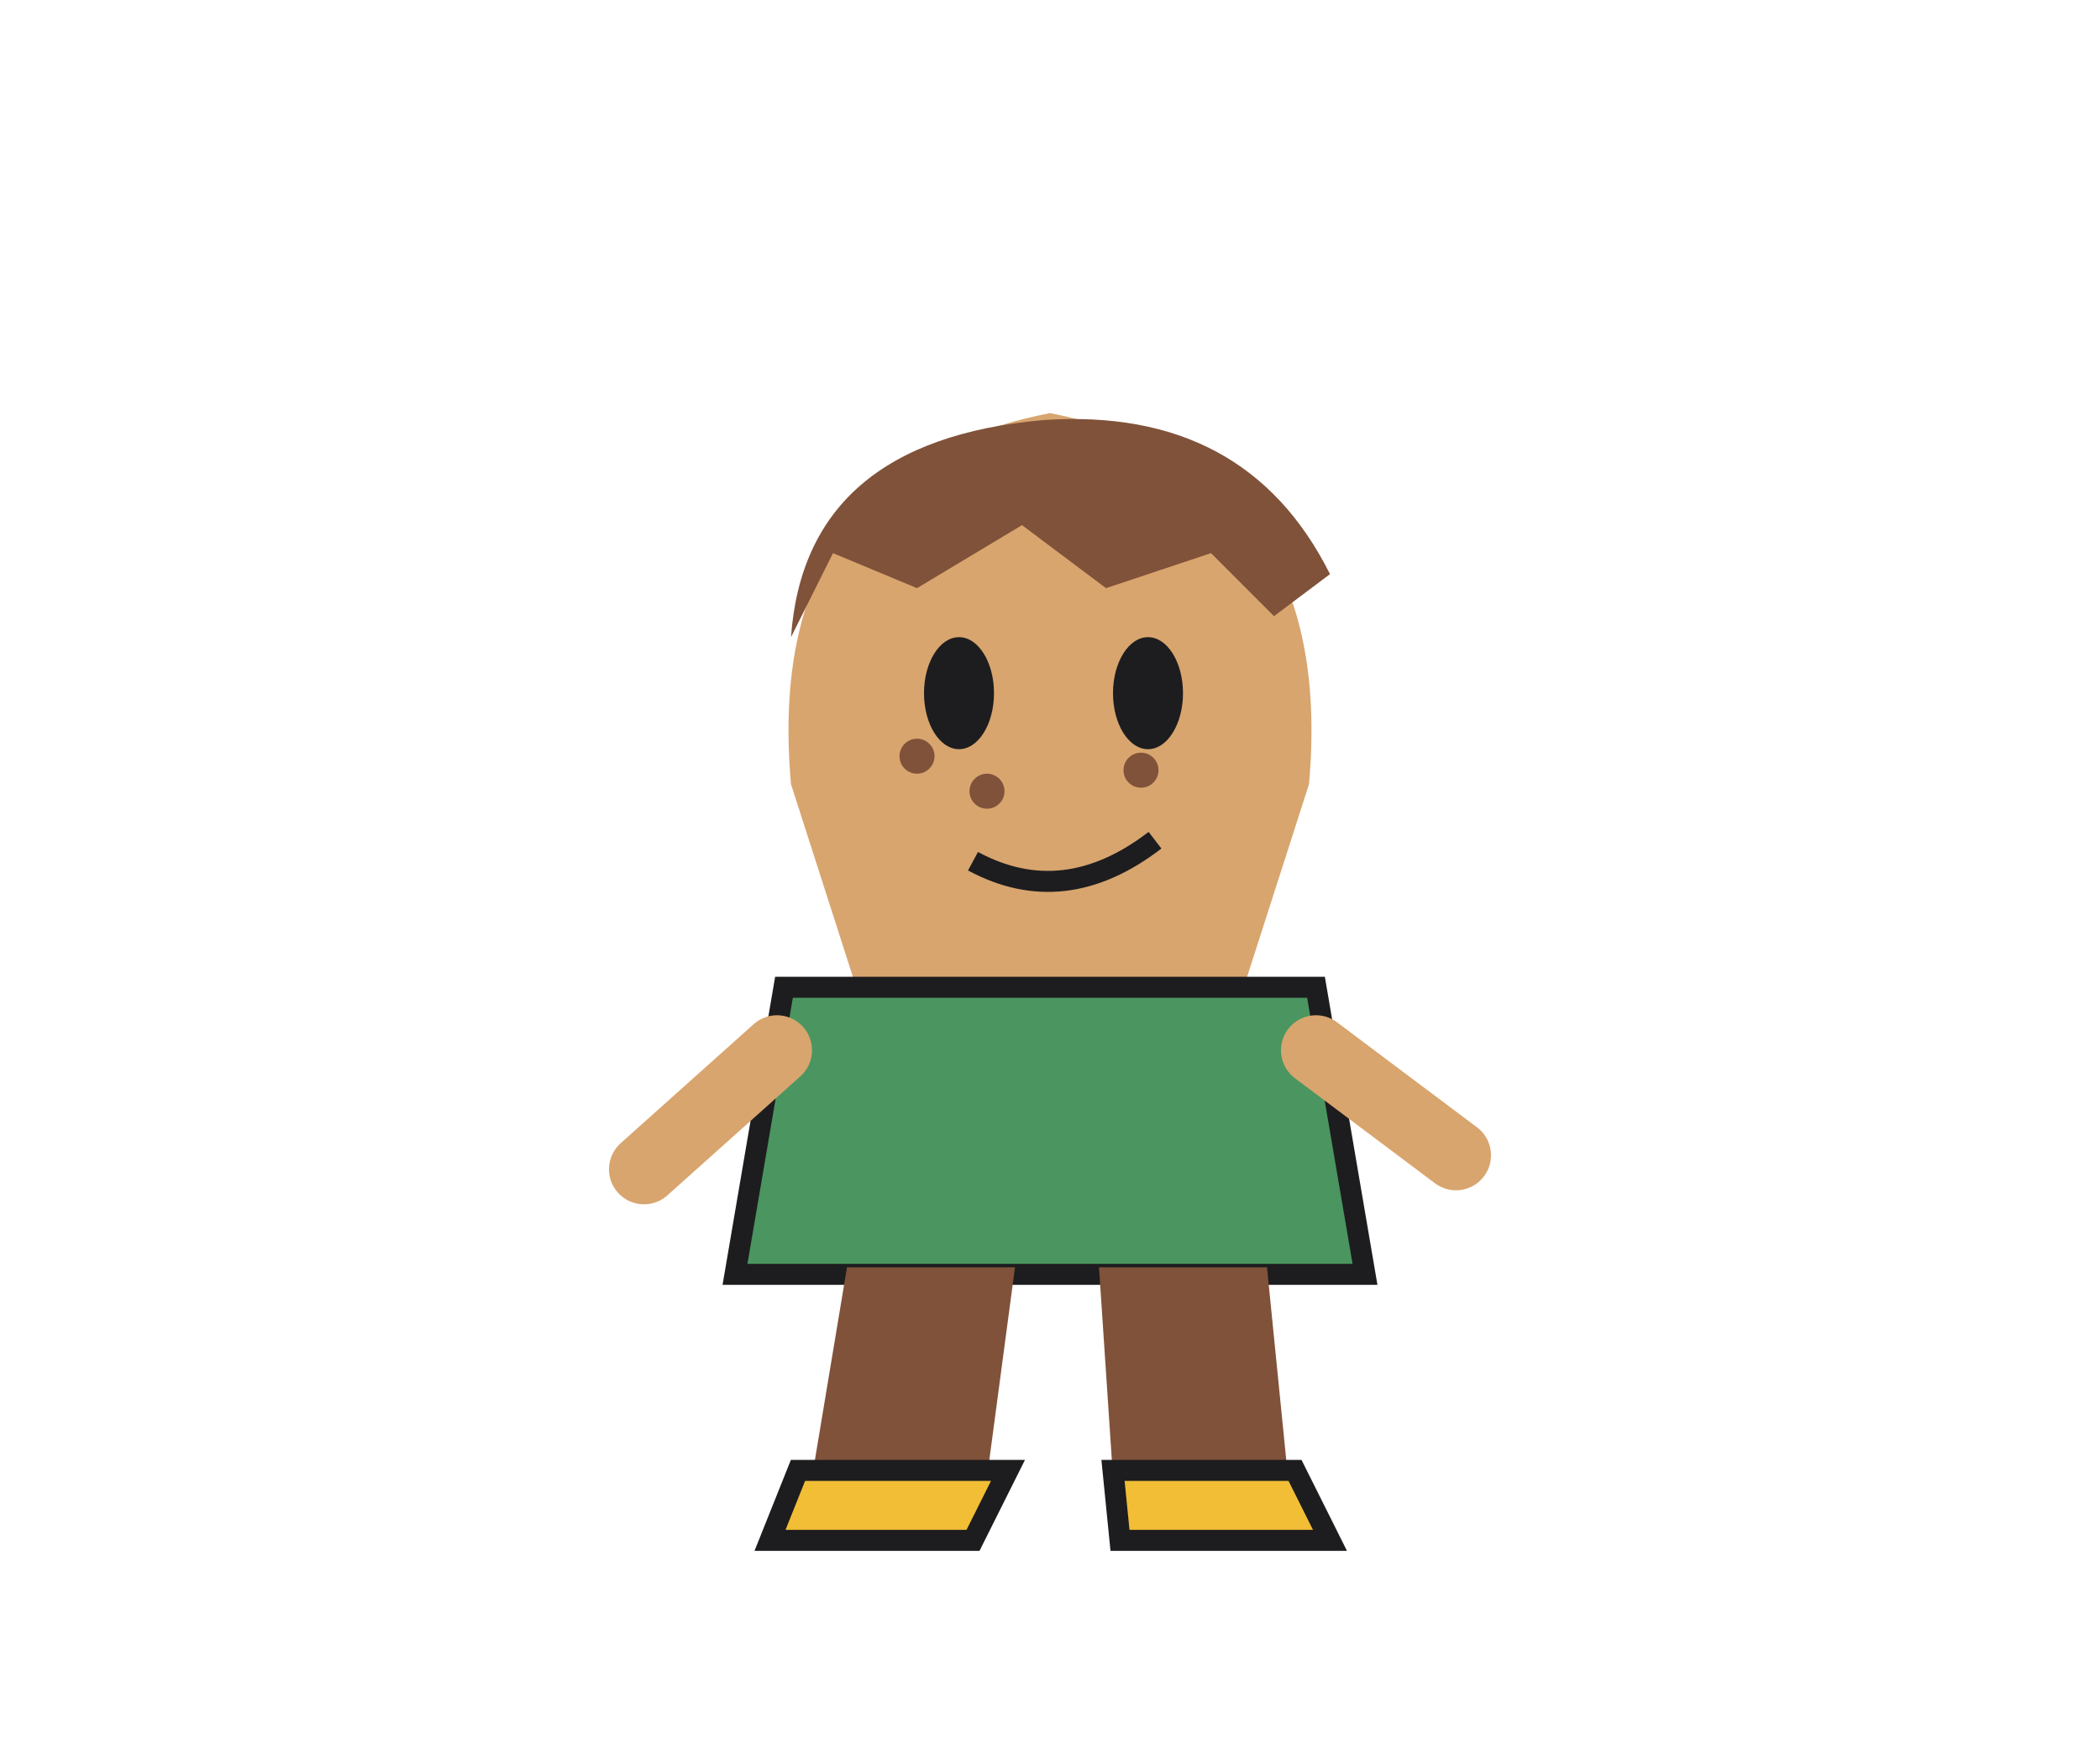
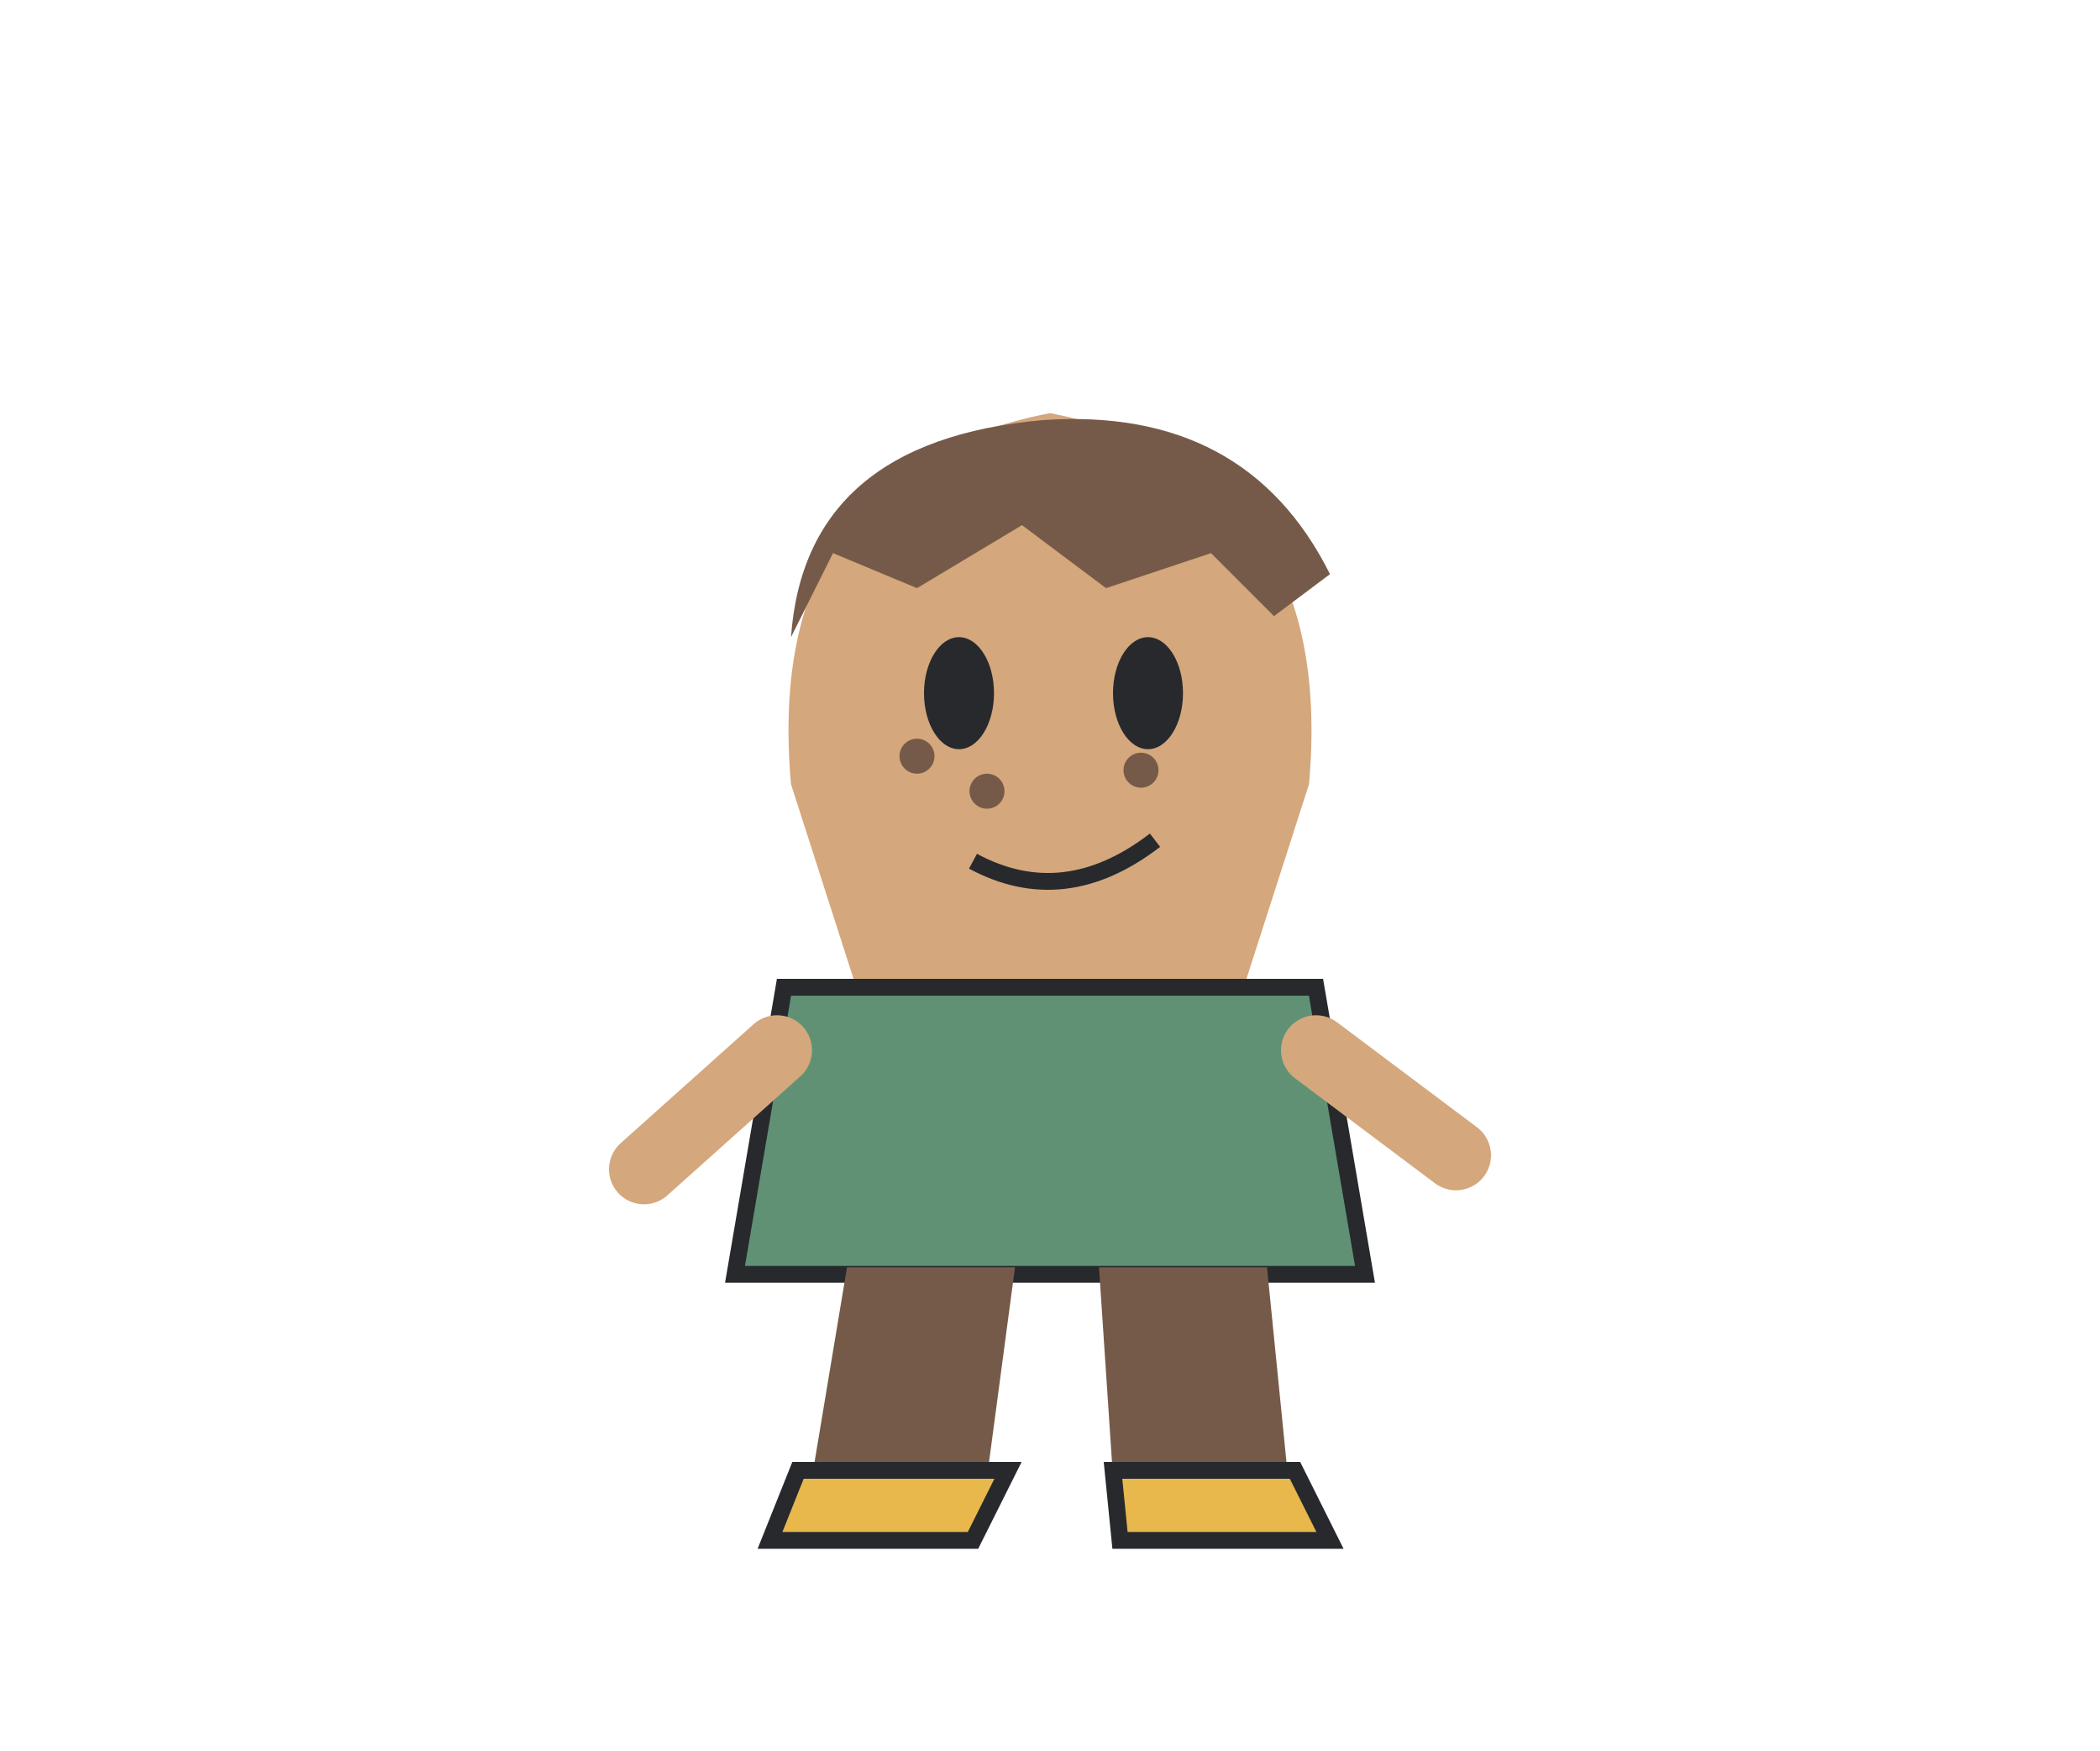
<svg xmlns="http://www.w3.org/2000/svg" width="300" height="250" viewBox="0 0 300 250">
-   <path d="M113 112 Q109 67 150 59 Q191 67 187 112 L178 140 L122 140Z" fill="#D8A56E" />
-   <path d="M113 91 Q115 63 149 60 Q178 58 190 82 L182 88 L173 79 L158 84 L146 75 L131 84 L119 79Z" fill="#80523A" />
-   <circle cx="131" cy="108" r="2.5" fill="#80523A" />
-   <circle cx="141" cy="113" r="2.5" fill="#80523A" />
-   <circle cx="163" cy="110" r="2.5" fill="#80523A" />
-   <ellipse cx="137" cy="99" rx="5" ry="8" fill="#1D1D1F" />
-   <ellipse cx="164" cy="99" rx="5" ry="8" fill="#1D1D1F" />
-   <path d="M139 123 Q152 130 165 120" fill="none" stroke="#1D1D1F" stroke-width="3" />
-   <path d="M112 141 L188 141 L195 182 L105 182Z" fill="#4B9560" stroke="#1D1D1F" stroke-width="3" />
-   <path d="M111 150 L92 167 M188 150 L208 165" stroke="#D8A56E" stroke-width="10" stroke-linecap="round" />
-   <path d="M121 181 L145 181 L141 211 L116 211Z M157 181 L181 181 L184 211 L159 211Z" fill="#80523A" />
-   <path d="M114 210 L144 210 L139 220 L110 220Z M159 210 L185 210 L190 220 L160 220Z" fill="#F2BE35" stroke="#1D1D1F" stroke-width="3" />
+   <path d="M113 112 Q109 67 150 59 Q191 67 187 112 L178 140 L122 140Z" fill="#D4A77C" />
+   <path d="M113 91 Q115 63 149 60 Q178 58 190 82 L182 88 L173 79 L158 84 L146 75 L131 84 L119 79Z" fill="#765A49" />
+   <circle cx="131" cy="108" r="2.5" fill="#765A49" />
+   <circle cx="141" cy="113" r="2.5" fill="#765A49" />
+   <circle cx="163" cy="110" r="2.5" fill="#765A49" />
+   <ellipse cx="137" cy="99" rx="5" ry="8" fill="#27292D" />
+   <ellipse cx="164" cy="99" rx="5" ry="8" fill="#27292D" />
+   <path d="M139 123 Q152 130 165 120" fill="none" stroke="#27292D" stroke-width="2.4" />
+   <path d="M112 141 L188 141 L195 182 L105 182Z" fill="#609175" stroke="#27292D" stroke-width="2.4" />
+   <path d="M111 150 L92 167 M188 150 L208 165" stroke="#D4A77C" stroke-width="10" stroke-linecap="round" />
+   <path d="M121 181 L145 181 L141 211 L116 211Z M157 181 L181 181 L184 211 L159 211Z" fill="#765A49" />
+   <path d="M114 210 L144 210 L139 220 L110 220Z M159 210 L185 210 L190 220 L160 220Z" fill="#E8B84C" stroke="#27292D" stroke-width="2.4" />
</svg>
